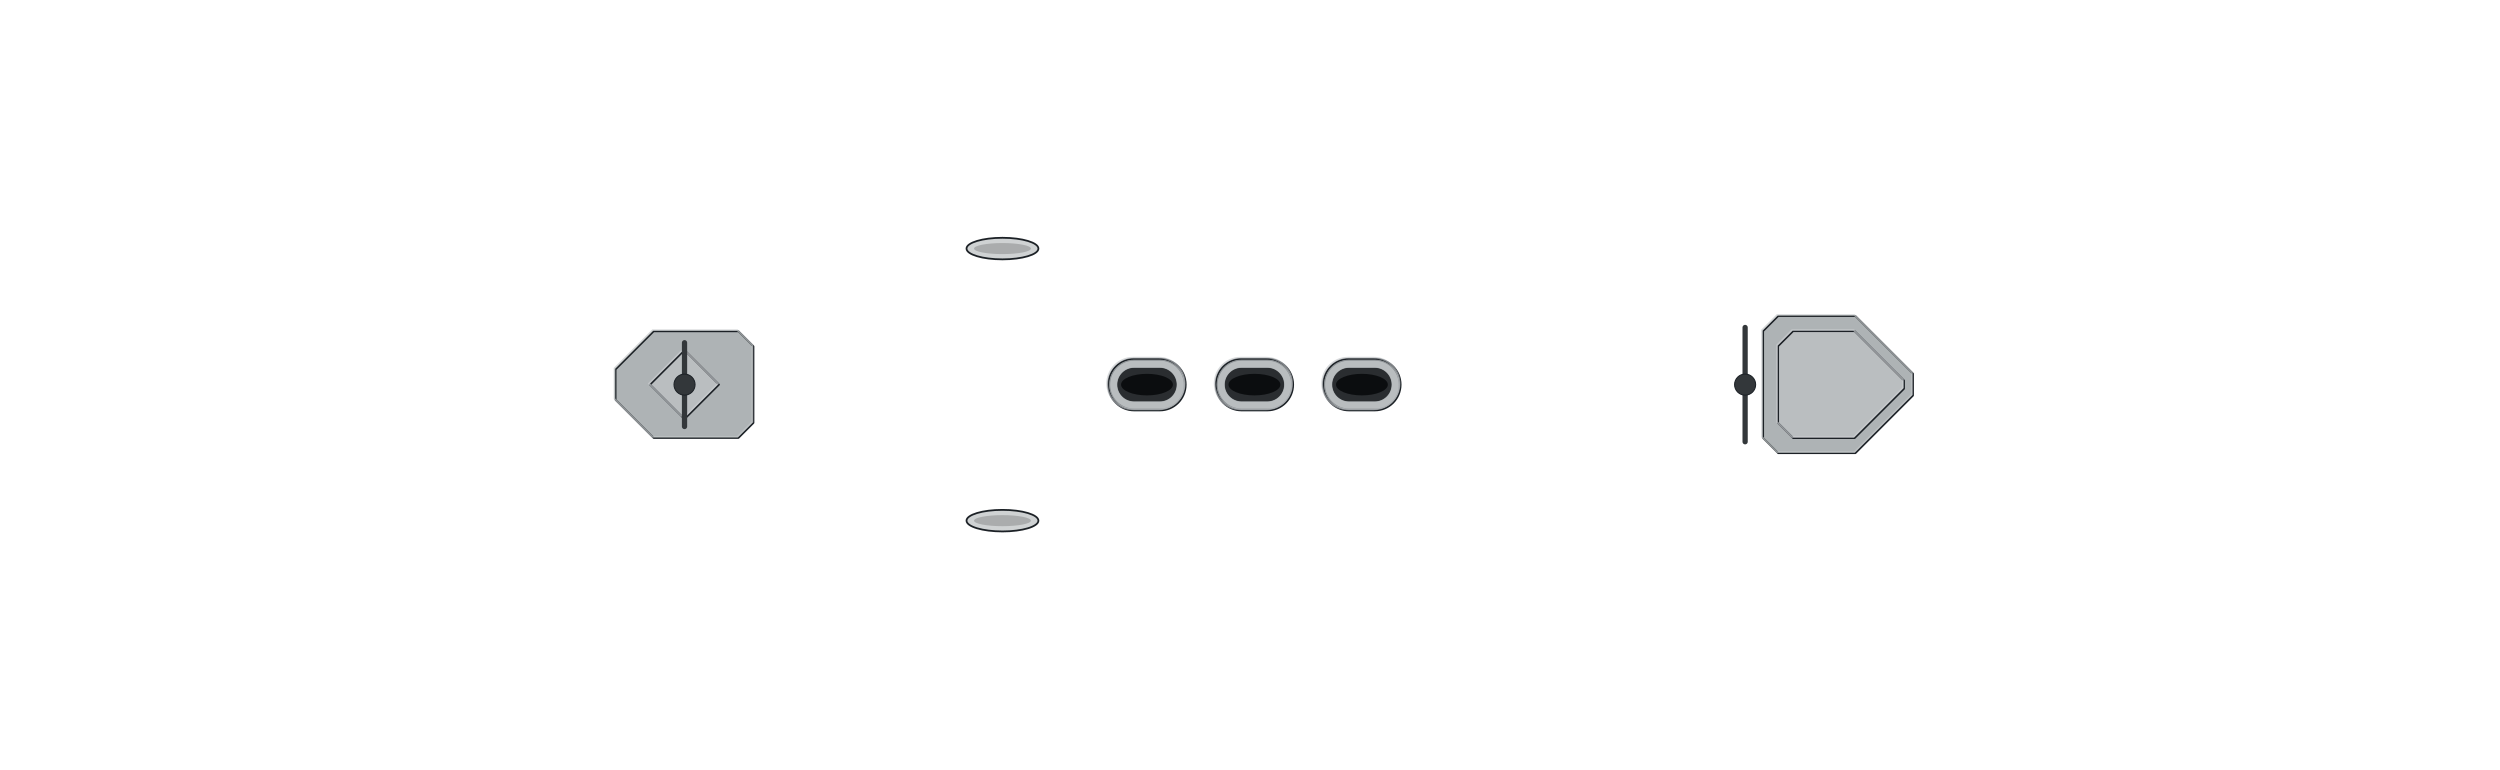
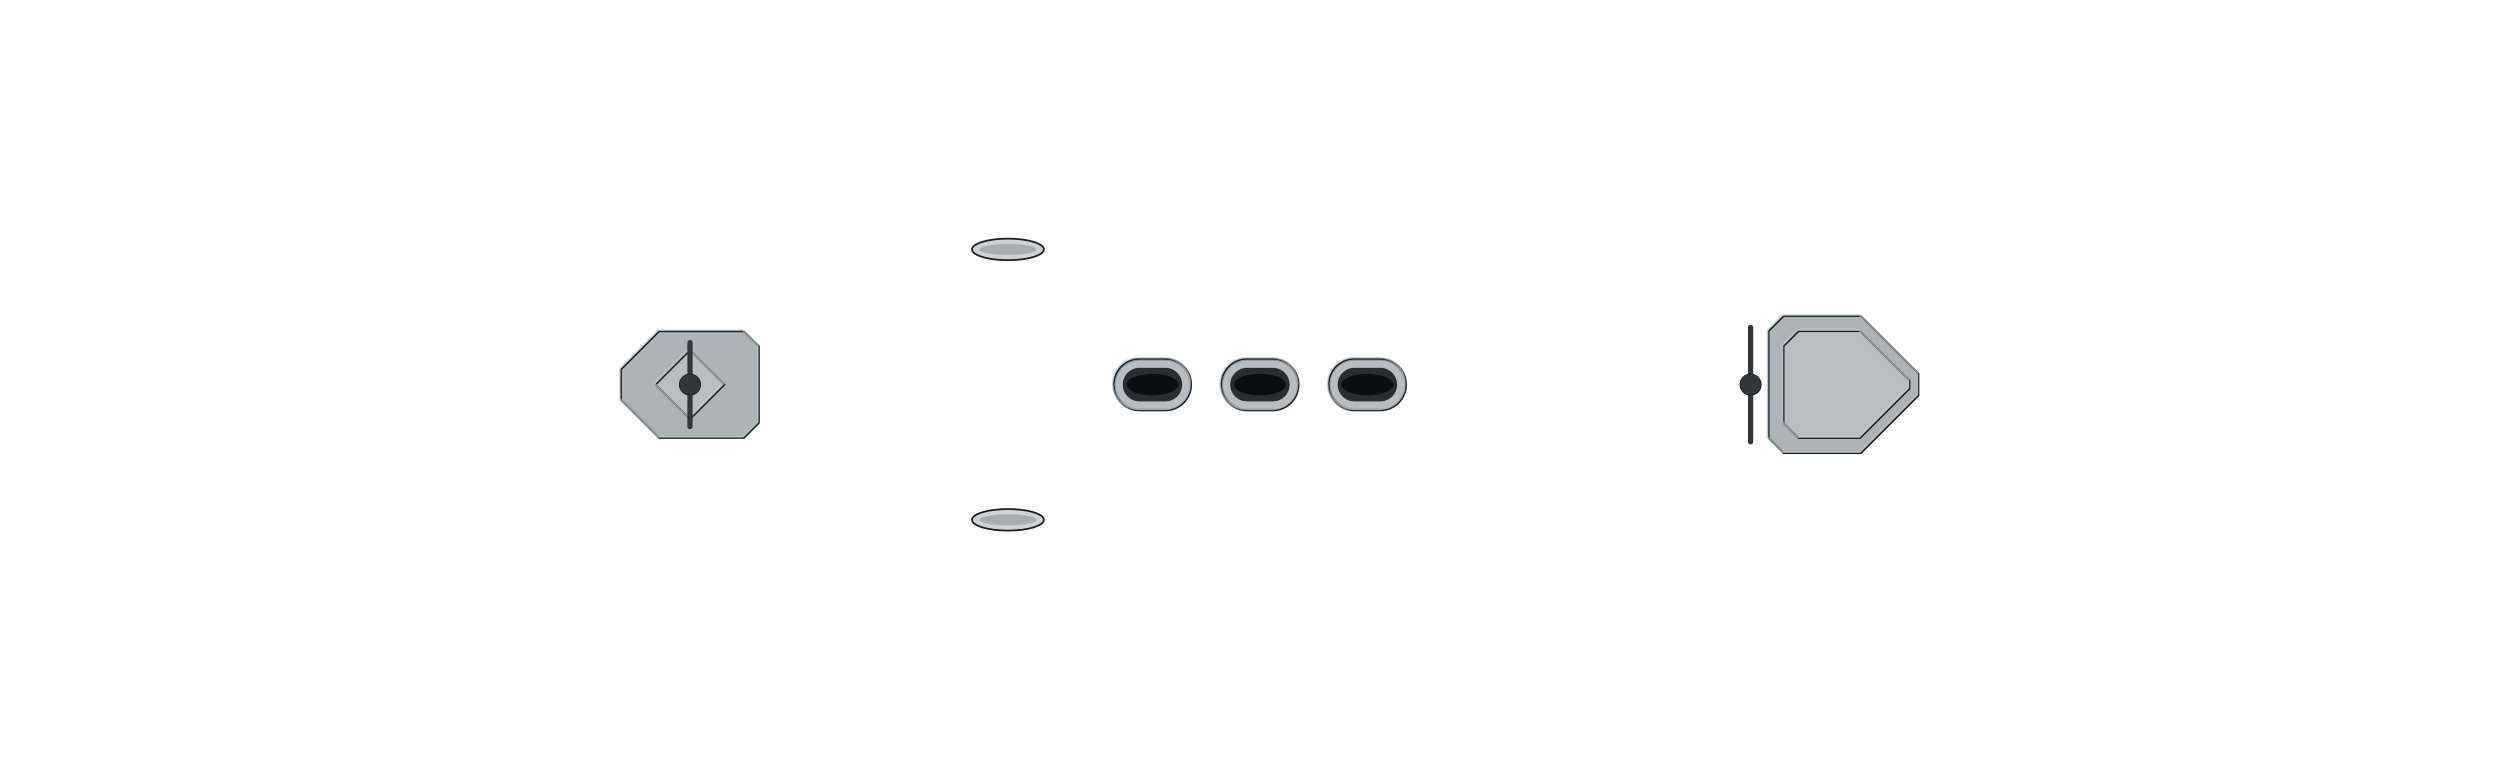
<svg xmlns="http://www.w3.org/2000/svg" width="1664" height="512" viewBox="-83.2 -25.6 166.4 51.2" shape-rendering="geometricPrecision">
  <defs>
    <clipPath id="hullclip">
      <path d="M-79.75,-5.324 L-79.744,-5.472 L-79.727,-5.62 L-79.698,-5.767 L-79.657,-5.915 L-79.605,-6.063 L-79.541,-6.21 L-79.465,-6.357 L-79.378,-6.504 L-79.279,-6.65 L-79.169,-6.796 L-79.047,-6.941 L-78.913,-7.086 L-78.768,-7.23 L-78.612,-7.373 L-78.444,-7.516 L-78.264,-7.658 L-78.073,-7.799 L-77.871,-7.939 L-77.658,-8.079 L-77.433,-8.217 L-77.196,-8.354 L-76.949,-8.491 L-76.69,-8.626 L-76.42,-8.76 L-76.139,-8.893 L-75.847,-9.024 L-75.543,-9.155 L-75.229,-9.283 L-74.904,-9.411 L-74.568,-9.537 L-74.22,-9.661 L-73.862,-9.784 L-73.494,-9.905 L-73.114,-10.024 L-72.724,-10.142 L-72.323,-10.257 L-71.912,-10.371 L-71.49,-10.483 L-71.058,-10.593 L-70.615,-10.701 L-70.162,-10.807 L-69.699,-10.911 L-69.226,-11.012 L-68.742,-11.111 L-68.249,-11.208 L-67.745,-11.302 L-67.232,-11.394 L-66.708,-11.484 L-66.176,-11.57 L-65.633,-11.655 L-65.081,-11.736 L-64.519,-11.814 L-63.948,-11.89 L-63.368,-11.963 L-62.778,-12.033 L-62.179,-12.099 L-61.571,-12.163 L-60.954,-12.223 L-60.328,-12.28 L-59.694,-12.333 L-59.05,-12.383 L-58.398,-12.429 L-57.738,-12.472 L-57.069,-12.511 L-56.392,-12.546 L-55.706,-12.577 L-55.013,-12.604 L-54.311,-12.627 L-53.601,-12.646 L-52.884,-12.66 L-52.159,-12.669 L-51.426,-12.674 L-50.686,-12.675 L-49.938,-12.675 L-49.183,-12.675 L-48.421,-12.675 L-47.652,-12.675 L-46.876,-12.675 L-46.093,-12.675 L-45.303,-12.675 L-44.507,-12.675 L-43.704,-12.675 L-42.895,-12.675 L-42.079,-12.675 L-41.258,-12.675 L-40.43,-12.675 L-39.597,-12.675 L-38.757,-12.675 L-37.912,-12.675 L-37.062,-12.675 L-36.206,-12.675 L-35.345,-12.675 L-34.478,-12.675 L-33.607,-12.675 L-32.73,-12.675 L-31.849,-12.675 L-30.964,-12.675 L-30.073,-12.675 L-29.179,-12.675 L-28.28,-12.675 L-27.377,-12.675 L-26.47,-12.675 L-25.559,-12.675 L-24.644,-12.675 L-23.726,-12.675 L-22.804,-12.675 L-21.879,-12.675 L-20.951,-12.675 L-20.02,-12.675 L-19.085,-12.675 L-18.148,-12.675 L-17.209,-12.675 L-16.267,-12.675 L-15.322,-12.675 L-14.375,-12.675 L-13.426,-12.675 L-12.476,-12.675 L-11.523,-12.675 L-10.569,-12.675 L-9.613,-12.675 L-8.656,-12.675 L-7.697,-12.675 L-6.737,-12.675 L-5.777,-12.675 L-4.815,-12.675 L-3.853,-12.675 L-2.89,-12.675 L-1.927,-12.675 L-0.964,-12.675 L-0,-12.675 L0.964,-12.675 L1.927,-12.675 L2.89,-12.675 L3.853,-12.675 L4.815,-12.675 L5.777,-12.675 L6.737,-12.675 L7.697,-12.675 L8.656,-12.675 L9.613,-12.675 L10.569,-12.675 L11.523,-12.675 L12.476,-12.675 L13.426,-12.675 L14.375,-12.675 L15.322,-12.675 L16.267,-12.675 L17.209,-12.675 L18.148,-12.675 L19.085,-12.675 L20.02,-12.675 L20.951,-12.675 L21.879,-12.675 L22.804,-12.675 L23.726,-12.675 L24.644,-12.675 L25.559,-12.675 L26.47,-12.675 L27.377,-12.675 L28.28,-12.675 L29.179,-12.675 L30.073,-12.675 L30.964,-12.675 L31.849,-12.675 L32.73,-12.675 L33.607,-12.675 L34.478,-12.675 L35.345,-12.675 L36.206,-12.675 L37.062,-12.671 L37.912,-12.639 L38.757,-12.596 L39.597,-12.542 L40.43,-12.477 L41.258,-12.403 L42.079,-12.319 L42.895,-12.227 L43.704,-12.125 L44.507,-12.016 L45.303,-11.898 L46.093,-11.772 L46.876,-11.64 L47.652,-11.5 L48.421,-11.354 L49.183,-11.202 L49.938,-11.043 L50.686,-10.879 L51.426,-10.71 L52.159,-10.536 L52.884,-10.357 L53.601,-10.173 L54.311,-9.986 L55.013,-9.795 L55.706,-9.601 L56.392,-9.403 L57.069,-9.203 L57.738,-9 L58.398,-8.795 L59.05,-8.588 L59.694,-8.38 L60.328,-8.17 L60.954,-7.958 L61.571,-7.746 L62.179,-7.534 L62.778,-7.321 L63.368,-7.108 L63.948,-6.895 L64.519,-6.682 L65.081,-6.47 L65.633,-6.258 L66.176,-6.048 L66.708,-5.838 L67.232,-5.631 L67.745,-5.424 L68.249,-5.22 L68.742,-5.017 L69.226,-4.817 L69.699,-4.619 L70.162,-4.423 L70.615,-4.23 L71.058,-4.04 L71.49,-3.852 L71.912,-3.668 L72.323,-3.487 L72.724,-3.31 L73.114,-3.136 L73.494,-2.965 L73.862,-2.798 L74.22,-2.636 L74.568,-2.477 L74.904,-2.322 L75.229,-2.172 L75.543,-2.025 L75.847,-1.884 L76.139,-1.747 L76.42,-1.614 L76.69,-1.486 L76.949,-1.363 L77.196,-1.245 L77.433,-1.132 L77.658,-1.024 L77.871,-0.921 L78.073,-0.823 L78.264,-0.73 L78.444,-0.643 L78.612,-0.561 L78.768,-0.484 L78.913,-0.413 L79.047,-0.348 L79.169,-0.288 L79.279,-0.233 L79.378,-0.184 L79.465,-0.141 L79.541,-0.104 L79.605,-0.072 L79.657,-0.046 L79.698,-0.026 L79.727,-0.012 L79.727,0.012 L79.698,0.026 L79.657,0.046 L79.605,0.072 L79.541,0.104 L79.465,0.141 L79.378,0.184 L79.279,0.233 L79.169,0.288 L79.047,0.348 L78.913,0.413 L78.768,0.484 L78.612,0.561 L78.444,0.643 L78.264,0.73 L78.073,0.823 L77.871,0.921 L77.658,1.024 L77.433,1.132 L77.196,1.245 L76.949,1.363 L76.69,1.486 L76.42,1.614 L76.139,1.747 L75.847,1.884 L75.543,2.025 L75.229,2.172 L74.904,2.322 L74.568,2.477 L74.22,2.636 L73.862,2.798 L73.494,2.965 L73.114,3.136 L72.724,3.31 L72.323,3.487 L71.912,3.668 L71.49,3.852 L71.058,4.04 L70.615,4.23 L70.162,4.423 L69.699,4.619 L69.226,4.817 L68.742,5.017 L68.249,5.22 L67.745,5.424 L67.232,5.631 L66.708,5.838 L66.176,6.048 L65.633,6.258 L65.081,6.47 L64.519,6.682 L63.948,6.895 L63.368,7.108 L62.778,7.321 L62.179,7.534 L61.571,7.746 L60.954,7.958 L60.328,8.17 L59.694,8.38 L59.05,8.588 L58.398,8.795 L57.738,9 L57.069,9.203 L56.392,9.403 L55.706,9.601 L55.013,9.795 L54.311,9.986 L53.601,10.173 L52.884,10.357 L52.159,10.536 L51.426,10.71 L50.686,10.879 L49.938,11.043 L49.183,11.202 L48.421,11.354 L47.652,11.5 L46.876,11.64 L46.093,11.772 L45.303,11.898 L44.507,12.016 L43.704,12.125 L42.895,12.227 L42.079,12.319 L41.258,12.403 L40.43,12.477 L39.597,12.542 L38.757,12.596 L37.912,12.639 L37.062,12.671 L36.206,12.675 L35.345,12.675 L34.478,12.675 L33.607,12.675 L32.73,12.675 L31.849,12.675 L30.964,12.675 L30.073,12.675 L29.179,12.675 L28.28,12.675 L27.377,12.675 L26.47,12.675 L25.559,12.675 L24.644,12.675 L23.726,12.675 L22.804,12.675 L21.879,12.675 L20.951,12.675 L20.02,12.675 L19.085,12.675 L18.148,12.675 L17.209,12.675 L16.267,12.675 L15.322,12.675 L14.375,12.675 L13.426,12.675 L12.476,12.675 L11.523,12.675 L10.569,12.675 L9.613,12.675 L8.656,12.675 L7.697,12.675 L6.737,12.675 L5.777,12.675 L4.815,12.675 L3.853,12.675 L2.89,12.675 L1.927,12.675 L0.964,12.675 L-0,12.675 L-0.964,12.675 L-1.927,12.675 L-2.89,12.675 L-3.853,12.675 L-4.815,12.675 L-5.777,12.675 L-6.737,12.675 L-7.697,12.675 L-8.656,12.675 L-9.613,12.675 L-10.569,12.675 L-11.523,12.675 L-12.476,12.675 L-13.426,12.675 L-14.375,12.675 L-15.322,12.675 L-16.267,12.675 L-17.209,12.675 L-18.148,12.675 L-19.085,12.675 L-20.02,12.675 L-20.951,12.675 L-21.879,12.675 L-22.804,12.675 L-23.726,12.675 L-24.644,12.675 L-25.559,12.675 L-26.47,12.675 L-27.377,12.675 L-28.28,12.675 L-29.179,12.675 L-30.073,12.675 L-30.964,12.675 L-31.849,12.675 L-32.73,12.675 L-33.607,12.675 L-34.478,12.675 L-35.345,12.675 L-36.206,12.675 L-37.062,12.675 L-37.912,12.675 L-38.757,12.675 L-39.597,12.675 L-40.43,12.675 L-41.258,12.675 L-42.079,12.675 L-42.895,12.675 L-43.704,12.675 L-44.507,12.675 L-45.303,12.675 L-46.093,12.675 L-46.876,12.675 L-47.652,12.675 L-48.421,12.675 L-49.183,12.675 L-49.938,12.675 L-50.686,12.675 L-51.426,12.674 L-52.159,12.669 L-52.884,12.66 L-53.601,12.646 L-54.311,12.627 L-55.013,12.604 L-55.706,12.577 L-56.392,12.546 L-57.069,12.511 L-57.738,12.472 L-58.398,12.429 L-59.05,12.383 L-59.694,12.333 L-60.328,12.28 L-60.954,12.223 L-61.571,12.163 L-62.179,12.099 L-62.778,12.033 L-63.368,11.963 L-63.948,11.89 L-64.519,11.814 L-65.081,11.736 L-65.633,11.655 L-66.176,11.57 L-66.708,11.484 L-67.232,11.394 L-67.745,11.302 L-68.249,11.208 L-68.742,11.111 L-69.226,11.012 L-69.699,10.911 L-70.162,10.807 L-70.615,10.701 L-71.058,10.593 L-71.49,10.483 L-71.912,10.371 L-72.323,10.257 L-72.724,10.142 L-73.114,10.024 L-73.494,9.905 L-73.862,9.784 L-74.22,9.661 L-74.568,9.537 L-74.904,9.411 L-75.229,9.283 L-75.543,9.155 L-75.847,9.024 L-76.139,8.893 L-76.42,8.76 L-76.69,8.626 L-76.949,8.491 L-77.196,8.354 L-77.433,8.217 L-77.658,8.079 L-77.871,7.939 L-78.073,7.799 L-78.264,7.658 L-78.444,7.516 L-78.612,7.373 L-78.768,7.23 L-78.913,7.086 L-79.047,6.941 L-79.169,6.796 L-79.279,6.65 L-79.378,6.504 L-79.465,6.357 L-79.541,6.21 L-79.605,6.063 L-79.657,5.915 L-79.698,5.767 L-79.727,5.62 L-79.744,5.472 L-79.75,5.324 Z" />
    </clipPath>
    <clipPath id="deckclip">
      <path d="M-79.75,-4.774 L-79.744,-4.922 L-79.727,-5.07 L-79.698,-5.217 L-79.657,-5.365 L-79.605,-5.513 L-79.541,-5.66 L-79.465,-5.807 L-79.378,-5.954 L-79.279,-6.1 L-79.169,-6.246 L-79.047,-6.391 L-78.913,-6.536 L-78.768,-6.68 L-78.612,-6.823 L-78.444,-6.966 L-78.264,-7.108 L-78.073,-7.249 L-77.871,-7.389 L-77.658,-7.529 L-77.433,-7.667 L-77.196,-7.804 L-76.949,-7.941 L-76.69,-8.076 L-76.42,-8.21 L-76.139,-8.343 L-75.847,-8.474 L-75.543,-8.605 L-75.229,-8.733 L-74.904,-8.861 L-74.568,-8.987 L-74.22,-9.111 L-73.862,-9.234 L-73.494,-9.355 L-73.114,-9.474 L-72.724,-9.592 L-72.323,-9.707 L-71.912,-9.821 L-71.49,-9.933 L-71.058,-10.043 L-70.615,-10.151 L-70.162,-10.257 L-69.699,-10.361 L-69.226,-10.462 L-68.742,-10.561 L-68.249,-10.658 L-67.745,-10.752 L-67.232,-10.844 L-66.708,-10.934 L-66.176,-11.02 L-65.633,-11.105 L-65.081,-11.186 L-64.519,-11.264 L-63.948,-11.34 L-63.368,-11.413 L-62.778,-11.483 L-62.179,-11.549 L-61.571,-11.613 L-60.954,-11.673 L-60.328,-11.73 L-59.694,-11.783 L-59.05,-11.833 L-58.398,-11.879 L-57.738,-11.922 L-57.069,-11.961 L-56.392,-11.996 L-55.706,-12.027 L-55.013,-12.054 L-54.311,-12.077 L-53.601,-12.096 L-52.884,-12.11 L-52.159,-12.119 L-51.426,-12.124 L-50.686,-12.125 L-49.938,-12.125 L-49.183,-12.125 L-48.421,-12.125 L-47.652,-12.125 L-46.876,-12.125 L-46.093,-12.125 L-45.303,-12.125 L-44.507,-12.125 L-43.704,-12.125 L-42.895,-12.125 L-42.079,-12.125 L-41.258,-12.125 L-40.43,-12.125 L-39.597,-12.125 L-38.757,-12.125 L-37.912,-12.125 L-37.062,-12.125 L-36.206,-12.125 L-35.345,-12.125 L-34.478,-12.125 L-33.607,-12.125 L-32.73,-12.125 L-31.849,-12.125 L-30.964,-12.125 L-30.073,-12.125 L-29.179,-12.125 L-28.28,-12.125 L-27.377,-12.125 L-26.47,-12.125 L-25.559,-12.125 L-24.644,-12.125 L-23.726,-12.125 L-22.804,-12.125 L-21.879,-12.125 L-20.951,-12.125 L-20.02,-12.125 L-19.085,-12.125 L-18.148,-12.125 L-17.209,-12.125 L-16.267,-12.125 L-15.322,-12.125 L-14.375,-12.125 L-13.426,-12.125 L-12.476,-12.125 L-11.523,-12.125 L-10.569,-12.125 L-9.613,-12.125 L-8.656,-12.125 L-7.697,-12.125 L-6.737,-12.125 L-5.777,-12.125 L-4.815,-12.125 L-3.853,-12.125 L-2.89,-12.125 L-1.927,-12.125 L-0.964,-12.125 L-0,-12.125 L0.964,-12.125 L1.927,-12.125 L2.89,-12.125 L3.853,-12.125 L4.815,-12.125 L5.777,-12.125 L6.737,-12.125 L7.697,-12.125 L8.656,-12.125 L9.613,-12.125 L10.569,-12.125 L11.523,-12.125 L12.476,-12.125 L13.426,-12.125 L14.375,-12.125 L15.322,-12.125 L16.267,-12.125 L17.209,-12.125 L18.148,-12.125 L19.085,-12.125 L20.02,-12.125 L20.951,-12.125 L21.879,-12.125 L22.804,-12.125 L23.726,-12.125 L24.644,-12.125 L25.559,-12.125 L26.47,-12.125 L27.377,-12.125 L28.28,-12.125 L29.179,-12.125 L30.073,-12.125 L30.964,-12.125 L31.849,-12.125 L32.73,-12.125 L33.607,-12.125 L34.478,-12.125 L35.345,-12.125 L36.206,-12.125 L37.062,-12.121 L37.912,-12.089 L38.757,-12.046 L39.597,-11.992 L40.43,-11.927 L41.258,-11.853 L42.079,-11.769 L42.895,-11.677 L43.704,-11.575 L44.507,-11.466 L45.303,-11.348 L46.093,-11.222 L46.876,-11.09 L47.652,-10.95 L48.421,-10.804 L49.183,-10.652 L49.938,-10.493 L50.686,-10.329 L51.426,-10.16 L52.159,-9.986 L52.884,-9.807 L53.601,-9.623 L54.311,-9.436 L55.013,-9.245 L55.706,-9.051 L56.392,-8.853 L57.069,-8.653 L57.738,-8.45 L58.398,-8.245 L59.05,-8.038 L59.694,-7.83 L60.328,-7.62 L60.954,-7.408 L61.571,-7.196 L62.179,-6.984 L62.778,-6.771 L63.368,-6.558 L63.948,-6.345 L64.519,-6.132 L65.081,-5.92 L65.633,-5.708 L66.176,-5.498 L66.708,-5.288 L67.232,-5.081 L67.745,-4.874 L68.249,-4.67 L68.742,-4.467 L69.226,-4.267 L69.699,-4.069 L70.162,-3.873 L70.615,-3.68 L71.058,-3.49 L71.49,-3.302 L71.912,-3.118 L72.323,-2.937 L72.724,-2.76 L73.114,-2.586 L73.494,-2.415 L73.862,-2.248 L74.22,-2.086 L74.568,-1.927 L74.904,-1.772 L75.229,-1.622 L75.543,-1.475 L75.847,-1.334 L76.139,-1.197 L76.42,-1.064 L76.69,-0.936 L76.949,-0.813 L77.196,-0.695 L77.433,-0.582 L77.658,-0.474 L77.871,-0.371 L78.073,-0.273 L78.264,-0.18 L78.444,-0.093 L78.612,-0.011 L78.612,0.011 L78.444,0.093 L78.264,0.18 L78.073,0.273 L77.871,0.371 L77.658,0.474 L77.433,0.582 L77.196,0.695 L76.949,0.813 L76.69,0.936 L76.42,1.064 L76.139,1.197 L75.847,1.334 L75.543,1.475 L75.229,1.622 L74.904,1.772 L74.568,1.927 L74.22,2.086 L73.862,2.248 L73.494,2.415 L73.114,2.586 L72.724,2.76 L72.323,2.937 L71.912,3.118 L71.49,3.302 L71.058,3.49 L70.615,3.68 L70.162,3.873 L69.699,4.069 L69.226,4.267 L68.742,4.467 L68.249,4.67 L67.745,4.874 L67.232,5.081 L66.708,5.288 L66.176,5.498 L65.633,5.708 L65.081,5.92 L64.519,6.132 L63.948,6.345 L63.368,6.558 L62.778,6.771 L62.179,6.984 L61.571,7.196 L60.954,7.408 L60.328,7.62 L59.694,7.83 L59.05,8.038 L58.398,8.245 L57.738,8.45 L57.069,8.653 L56.392,8.853 L55.706,9.051 L55.013,9.245 L54.311,9.436 L53.601,9.623 L52.884,9.807 L52.159,9.986 L51.426,10.16 L50.686,10.329 L49.938,10.493 L49.183,10.652 L48.421,10.804 L47.652,10.95 L46.876,11.09 L46.093,11.222 L45.303,11.348 L44.507,11.466 L43.704,11.575 L42.895,11.677 L42.079,11.769 L41.258,11.853 L40.43,11.927 L39.597,11.992 L38.757,12.046 L37.912,12.089 L37.062,12.121 L36.206,12.125 L35.345,12.125 L34.478,12.125 L33.607,12.125 L32.73,12.125 L31.849,12.125 L30.964,12.125 L30.073,12.125 L29.179,12.125 L28.28,12.125 L27.377,12.125 L26.47,12.125 L25.559,12.125 L24.644,12.125 L23.726,12.125 L22.804,12.125 L21.879,12.125 L20.951,12.125 L20.02,12.125 L19.085,12.125 L18.148,12.125 L17.209,12.125 L16.267,12.125 L15.322,12.125 L14.375,12.125 L13.426,12.125 L12.476,12.125 L11.523,12.125 L10.569,12.125 L9.613,12.125 L8.656,12.125 L7.697,12.125 L6.737,12.125 L5.777,12.125 L4.815,12.125 L3.853,12.125 L2.89,12.125 L1.927,12.125 L0.964,12.125 L-0,12.125 L-0.964,12.125 L-1.927,12.125 L-2.89,12.125 L-3.853,12.125 L-4.815,12.125 L-5.777,12.125 L-6.737,12.125 L-7.697,12.125 L-8.656,12.125 L-9.613,12.125 L-10.569,12.125 L-11.523,12.125 L-12.476,12.125 L-13.426,12.125 L-14.375,12.125 L-15.322,12.125 L-16.267,12.125 L-17.209,12.125 L-18.148,12.125 L-19.085,12.125 L-20.02,12.125 L-20.951,12.125 L-21.879,12.125 L-22.804,12.125 L-23.726,12.125 L-24.644,12.125 L-25.559,12.125 L-26.47,12.125 L-27.377,12.125 L-28.28,12.125 L-29.179,12.125 L-30.073,12.125 L-30.964,12.125 L-31.849,12.125 L-32.73,12.125 L-33.607,12.125 L-34.478,12.125 L-35.345,12.125 L-36.206,12.125 L-37.062,12.125 L-37.912,12.125 L-38.757,12.125 L-39.597,12.125 L-40.43,12.125 L-41.258,12.125 L-42.079,12.125 L-42.895,12.125 L-43.704,12.125 L-44.507,12.125 L-45.303,12.125 L-46.093,12.125 L-46.876,12.125 L-47.652,12.125 L-48.421,12.125 L-49.183,12.125 L-49.938,12.125 L-50.686,12.125 L-51.426,12.124 L-52.159,12.119 L-52.884,12.11 L-53.601,12.096 L-54.311,12.077 L-55.013,12.054 L-55.706,12.027 L-56.392,11.996 L-57.069,11.961 L-57.738,11.922 L-58.398,11.879 L-59.05,11.833 L-59.694,11.783 L-60.328,11.73 L-60.954,11.673 L-61.571,11.613 L-62.179,11.549 L-62.778,11.483 L-63.368,11.413 L-63.948,11.34 L-64.519,11.264 L-65.081,11.186 L-65.633,11.105 L-66.176,11.02 L-66.708,10.934 L-67.232,10.844 L-67.745,10.752 L-68.249,10.658 L-68.742,10.561 L-69.226,10.462 L-69.699,10.361 L-70.162,10.257 L-70.615,10.151 L-71.058,10.043 L-71.49,9.933 L-71.912,9.821 L-72.323,9.707 L-72.724,9.592 L-73.114,9.474 L-73.494,9.355 L-73.862,9.234 L-74.22,9.111 L-74.568,8.987 L-74.904,8.861 L-75.229,8.733 L-75.543,8.605 L-75.847,8.474 L-76.139,8.343 L-76.42,8.21 L-76.69,8.076 L-76.949,7.941 L-77.196,7.804 L-77.433,7.667 L-77.658,7.529 L-77.871,7.389 L-78.073,7.249 L-78.264,7.108 L-78.444,6.966 L-78.612,6.823 L-78.768,6.68 L-78.913,6.536 L-79.047,6.391 L-79.169,6.246 L-79.279,6.1 L-79.378,5.954 L-79.465,5.807 L-79.541,5.66 L-79.605,5.513 L-79.657,5.365 L-79.698,5.217 L-79.727,5.07 L-79.744,4.922 L-79.75,4.774 Z" />
    </clipPath>
  </defs>
-   <path d="M35.155,-4.563 L40.297,-4.563 L44.13,-0.73 L44.13,0.73 L40.297,4.563 L35.155,4.563 L34.155,3.563 L34.155,-3.563 Z" fill="#aeb3b5" stroke="#1c2126" stroke-width="0.12" stroke-linejoin="round" />
-   <path d="M35.155,-4.563 L40.297,-4.563 L44.13,-0.73 L44.13,0.73 L40.297,4.563 L35.155,4.563 L34.155,3.563 L34.155,-3.563 Z" fill="none" stroke="#c2c6c8" stroke-width="0.108" transform="translate(-0.072,-0.072)" stroke-opacity="0.7" />
-   <path d="M36.153,-3.559 L40.246,-3.559 L43.532,-0.274 L43.532,0.274 L40.246,3.559 L36.153,3.559 L35.153,2.559 L35.153,-2.559 Z" fill="#babec0" stroke="#1c2126" stroke-width="0.12" stroke-linejoin="round" />
-   <path d="M36.153,-3.559 L40.246,-3.559 L43.532,-0.274 L43.532,0.274 L40.246,3.559 L36.153,3.559 L35.153,2.559 L35.153,-2.559 Z" fill="none" stroke="#cbced0" stroke-width="0.108" transform="translate(-0.072,-0.072)" stroke-opacity="0.7" />
-   <path d="M-39.692,-3.549 L-34.049,-3.549 L-33.049,-2.549 L-33.049,2.549 L-34.049,3.549 L-39.692,3.549 L-42.227,1.014 L-42.227,-1.014 Z" fill="#aeb3b5" stroke="#1c2126" stroke-width="0.12" stroke-linejoin="round" />
-   <path d="M-39.692,-3.549 L-34.049,-3.549 L-33.049,-2.549 L-33.049,2.549 L-34.049,3.549 L-39.692,3.549 L-42.227,1.014 L-42.227,-1.014 Z" fill="none" stroke="#c2c6c8" stroke-width="0.108" transform="translate(-0.072,-0.072)" stroke-opacity="0.7" />
-   <path d="M-37.778,-2.155 L-37.498,-2.155 L-35.344,0 L-35.344,0 L-37.498,2.155 L-37.778,2.155 L-39.932,0 L-39.932,0 Z" fill="#babec0" stroke="#1c2126" stroke-width="0.12" stroke-linejoin="round" />
-   <path d="M-37.778,-2.155 L-37.498,-2.155 L-35.344,0 L-35.344,0 L-37.498,2.155 L-37.778,2.155 L-39.932,0 L-39.932,0 Z" fill="none" stroke="#cbced0" stroke-width="0.108" transform="translate(-0.072,-0.072)" stroke-opacity="0.7" />
-   <ellipse cx="-16.476" cy="9.055" rx="2.393" ry="0.718" fill="#cfd2d3" stroke="#1c2126" stroke-width="0.12" stroke-linejoin="round" />
-   <ellipse cx="-16.476" cy="9.055" rx="1.893" ry="0.368" fill="#aaacad" />
-   <ellipse cx="-16.476" cy="-9.055" rx="2.393" ry="0.718" fill="#cfd2d3" stroke="#1c2126" stroke-width="0.12" stroke-linejoin="round" />
-   <ellipse cx="-16.476" cy="-9.055" rx="1.893" ry="0.368" fill="#aaacad" />
-   <path d="M6.59,-1.718 L8.308,-1.718 A1.718,1.718 0 0 1 10.025,0 L10.025,0 A1.718,1.718 0 0 1 8.308,1.718 L6.59,1.718 A1.718,1.718 0 0 1 4.872,0 L4.872,0 A1.718,1.718 0 0 1 6.59,-1.718 Z" fill="#a2a7aa" stroke="#1c2126" stroke-width="0.12" stroke-linejoin="round" />
-   <path d="M6.59,-1.118 L8.308,-1.118 A1.118,1.118 0 0 1 9.425,0 L9.425,0 A1.118,1.118 0 0 1 8.308,1.118 L6.59,1.118 A1.118,1.118 0 0 1 5.472,0 L5.472,0 A1.118,1.118 0 0 1 6.59,-1.118 Z" fill="#2a2d30" />
-   <path d="M6.59,-1.518 L8.308,-1.518 A1.518,1.518 0 0 1 9.825,0 L9.825,0 A1.518,1.518 0 0 1 8.308,1.518 L6.59,1.518 A1.518,1.518 0 0 1 5.072,0 L5.072,0 A1.518,1.518 0 0 1 6.59,-1.518 Z" fill="none" stroke="#868b8e" stroke-width="0.25" />
-   <ellipse cx="7.449" cy="0" rx="1.726" ry="0.718" fill="#0b0d0f" />
-   <path d="M6.59,-1.368 L8.308,-1.368 A1.368,1.368 0 0 1 9.675,0 L9.675,0 A1.368,1.368 0 0 1 8.308,1.368 L6.59,1.368 A1.368,1.368 0 0 1 5.222,0 L5.222,0 A1.368,1.368 0 0 1 6.59,-1.368 Z" fill="none" stroke="#b9bdbf" stroke-width="0.45" />
-   <path d="M6.59,-1.718 L8.308,-1.718 A1.718,1.718 0 0 1 10.025,0 L10.025,0 A1.718,1.718 0 0 1 8.308,1.718 L6.59,1.718 A1.718,1.718 0 0 1 4.872,0 L4.872,0 A1.718,1.718 0 0 1 6.59,-1.718 Z" fill="none" stroke="#bec1c4" stroke-width="0.12" transform="translate(-0.072,-0.072)" stroke-opacity="0.6" />
-   <path d="M-0.563,-1.718 L1.155,-1.718 A1.718,1.718 0 0 1 2.872,0 L2.872,0 A1.718,1.718 0 0 1 1.155,1.718 L-0.563,1.718 A1.718,1.718 0 0 1 -2.28,0 L-2.28,0 A1.718,1.718 0 0 1 -0.563,-1.718 Z" fill="#a2a7aa" stroke="#1c2126" stroke-width="0.12" stroke-linejoin="round" />
-   <path d="M-0.563,-1.118 L1.155,-1.118 A1.118,1.118 0 0 1 2.272,0 L2.272,0 A1.118,1.118 0 0 1 1.155,1.118 L-0.563,1.118 A1.118,1.118 0 0 1 -1.68,0 L-1.68,0 A1.118,1.118 0 0 1 -0.563,-1.118 Z" fill="#2a2d30" />
-   <path d="M-0.563,-1.518 L1.155,-1.518 A1.518,1.518 0 0 1 2.672,0 L2.672,0 A1.518,1.518 0 0 1 1.155,1.518 L-0.563,1.518 A1.518,1.518 0 0 1 -2.08,0 L-2.08,0 A1.518,1.518 0 0 1 -0.563,-1.518 Z" fill="none" stroke="#868b8e" stroke-width="0.25" />
-   <ellipse cx="0.296" cy="0" rx="1.726" ry="0.718" fill="#0b0d0f" />
-   <path d="M-0.563,-1.368 L1.155,-1.368 A1.368,1.368 0 0 1 2.522,0 L2.522,0 A1.368,1.368 0 0 1 1.155,1.368 L-0.563,1.368 A1.368,1.368 0 0 1 -1.93,0 L-1.93,0 A1.368,1.368 0 0 1 -0.563,-1.368 Z" fill="none" stroke="#b9bdbf" stroke-width="0.45" />
-   <path d="M-0.563,-1.718 L1.155,-1.718 A1.718,1.718 0 0 1 2.872,0 L2.872,0 A1.718,1.718 0 0 1 1.155,1.718 L-0.563,1.718 A1.718,1.718 0 0 1 -2.28,0 L-2.28,0 A1.718,1.718 0 0 1 -0.563,-1.718 Z" fill="none" stroke="#bec1c4" stroke-width="0.12" transform="translate(-0.072,-0.072)" stroke-opacity="0.6" />
-   <path d="M-7.716,-1.718 L-5.998,-1.718 A1.718,1.718 0 0 1 -4.28,0 L-4.28,0 A1.718,1.718 0 0 1 -5.998,1.718 L-7.716,1.718 A1.718,1.718 0 0 1 -9.433,0 L-9.433,0 A1.718,1.718 0 0 1 -7.716,-1.718 Z" fill="#a2a7aa" stroke="#1c2126" stroke-width="0.12" stroke-linejoin="round" />
-   <path d="M-7.716,-1.118 L-5.998,-1.118 A1.118,1.118 0 0 1 -4.88,0 L-4.88,0 A1.118,1.118 0 0 1 -5.998,1.118 L-7.716,1.118 A1.118,1.118 0 0 1 -8.833,0 L-8.833,0 A1.118,1.118 0 0 1 -7.716,-1.118 Z" fill="#2a2d30" />
-   <path d="M-7.716,-1.518 L-5.998,-1.518 A1.518,1.518 0 0 1 -4.48,0 L-4.48,0 A1.518,1.518 0 0 1 -5.998,1.518 L-7.716,1.518 A1.518,1.518 0 0 1 -9.233,0 L-9.233,0 A1.518,1.518 0 0 1 -7.716,-1.518 Z" fill="none" stroke="#868b8e" stroke-width="0.25" />
-   <ellipse cx="-6.857" cy="0" rx="1.726" ry="0.718" fill="#0b0d0f" />
-   <path d="M-7.716,-1.368 L-5.998,-1.368 A1.368,1.368 0 0 1 -4.63,0 L-4.63,0 A1.368,1.368 0 0 1 -5.998,1.368 L-7.716,1.368 A1.368,1.368 0 0 1 -9.083,0 L-9.083,0 A1.368,1.368 0 0 1 -7.716,-1.368 Z" fill="none" stroke="#b9bdbf" stroke-width="0.45" />
-   <path d="M-7.716,-1.718 L-5.998,-1.718 A1.718,1.718 0 0 1 -4.28,0 L-4.28,0 A1.718,1.718 0 0 1 -5.998,1.718 L-7.716,1.718 A1.718,1.718 0 0 1 -9.433,0 L-9.433,0 A1.718,1.718 0 0 1 -7.716,-1.718 Z" fill="none" stroke="#bec1c4" stroke-width="0.12" transform="translate(-0.072,-0.072)" stroke-opacity="0.6" />
-   <line x1="32.955" y1="-3.803" x2="32.955" y2="3.803" stroke="#33373a" stroke-width="0.35" stroke-linecap="round" />
-   <circle cx="32.955" cy="0" r="0.7" fill="#33373a" stroke="#1c2126" stroke-width="0.072" stroke-linejoin="round" />
-   <line x1="-37.638" y1="-2.788" x2="-37.638" y2="2.788" stroke="#33373a" stroke-width="0.35" stroke-linecap="round" />
-   <circle cx="-37.638" cy="0" r="0.7" fill="#33373a" stroke="#1c2126" stroke-width="0.072" stroke-linejoin="round" />
+   <path d="M35.519,-4.563 L40.661,-4.563 L44.494,-0.73 L44.494,0.73 L40.661,4.563 L35.519,4.563 L34.519,3.563 L34.519,-3.563 Z" fill="#aeb3b5" stroke="#1c2126" stroke-width="0.12" stroke-linejoin="round" />
+   <path d="M35.519,-4.563 L40.661,-4.563 L44.494,-0.73 L44.494,0.73 L40.661,4.563 L35.519,4.563 L34.519,3.563 L34.519,-3.563 Z" fill="none" stroke="#c2c6c8" stroke-width="0.108" transform="translate(-0.072,-0.072)" stroke-opacity="0.7" />
+   <path d="M36.517,-3.559 L40.61,-3.559 L43.896,-0.274 L43.896,0.274 L40.61,3.559 L36.517,3.559 L35.517,2.559 L35.517,-2.559 Z" fill="#babec0" stroke="#1c2126" stroke-width="0.12" stroke-linejoin="round" />
+   <path d="M36.517,-3.559 L40.61,-3.559 L43.896,-0.274 L43.896,0.274 L40.61,3.559 L36.517,3.559 L35.517,2.559 L35.517,-2.559 Z" fill="none" stroke="#cbced0" stroke-width="0.108" transform="translate(-0.072,-0.072)" stroke-opacity="0.7" />
+   <path d="M-39.328,-3.549 L-33.685,-3.549 L-32.685,-2.549 L-32.685,2.549 L-33.685,3.549 L-39.328,3.549 L-41.863,1.014 L-41.863,-1.014 Z" fill="#aeb3b5" stroke="#1c2126" stroke-width="0.12" stroke-linejoin="round" />
+   <path d="M-39.328,-3.549 L-33.685,-3.549 L-32.685,-2.549 L-32.685,2.549 L-33.685,3.549 L-39.328,3.549 L-41.863,1.014 L-41.863,-1.014 Z" fill="none" stroke="#c2c6c8" stroke-width="0.108" transform="translate(-0.072,-0.072)" stroke-opacity="0.7" />
+   <path d="M-37.414,-2.155 L-37.134,-2.155 L-34.98,0 L-34.98,0 L-37.134,2.155 L-37.414,2.155 L-39.568,0 L-39.568,0 Z" fill="#babec0" stroke="#1c2126" stroke-width="0.12" stroke-linejoin="round" />
+   <path d="M-37.414,-2.155 L-37.134,-2.155 L-34.98,0 L-34.98,0 L-37.134,2.155 L-37.414,2.155 L-39.568,0 L-39.568,0 Z" fill="none" stroke="#cbced0" stroke-width="0.108" transform="translate(-0.072,-0.072)" stroke-opacity="0.7" />
+   <ellipse cx="-16.111" cy="8.999" rx="2.393" ry="0.718" fill="#cfd2d3" stroke="#1c2126" stroke-width="0.12" stroke-linejoin="round" />
+   <ellipse cx="-16.111" cy="8.999" rx="1.893" ry="0.368" fill="#aaacad" />
+   <ellipse cx="-16.111" cy="-8.999" rx="2.393" ry="0.718" fill="#cfd2d3" stroke="#1c2126" stroke-width="0.12" stroke-linejoin="round" />
+   <ellipse cx="-16.111" cy="-8.999" rx="1.893" ry="0.368" fill="#aaacad" />
+   <path d="M6.954,-1.717 L8.671,-1.717 A1.717,1.717 0 0 1 10.389,0 L10.389,0 A1.717,1.717 0 0 1 8.671,1.717 L6.954,1.717 A1.717,1.717 0 0 1 5.236,0 L5.236,0 A1.717,1.717 0 0 1 6.954,-1.717 Z" fill="#a2a7aa" stroke="#1c2126" stroke-width="0.12" stroke-linejoin="round" />
+   <path d="M6.954,-1.117 L8.671,-1.117 A1.117,1.117 0 0 1 9.789,0 L9.789,0 A1.117,1.117 0 0 1 8.671,1.117 L6.954,1.117 A1.117,1.117 0 0 1 5.836,0 L5.836,0 A1.117,1.117 0 0 1 6.954,-1.117 Z" fill="#2a2d30" />
+   <path d="M6.954,-1.517 L8.671,-1.517 A1.517,1.517 0 0 1 10.189,0 L10.189,0 A1.517,1.517 0 0 1 8.671,1.517 L6.954,1.517 A1.517,1.517 0 0 1 5.436,0 L5.436,0 A1.517,1.517 0 0 1 6.954,-1.517 Z" fill="none" stroke="#868b8e" stroke-width="0.25" />
+   <ellipse cx="7.812" cy="0" rx="1.726" ry="0.717" fill="#0b0d0f" />
+   <path d="M6.954,-1.367 L8.671,-1.367 A1.367,1.367 0 0 1 10.039,0 L10.039,0 A1.367,1.367 0 0 1 8.671,1.367 L6.954,1.367 A1.367,1.367 0 0 1 5.586,0 L5.586,0 A1.367,1.367 0 0 1 6.954,-1.367 Z" fill="none" stroke="#b9bdbf" stroke-width="0.45" />
+   <path d="M6.954,-1.717 L8.671,-1.717 A1.717,1.717 0 0 1 10.389,0 L10.389,0 A1.717,1.717 0 0 1 8.671,1.717 L6.954,1.717 A1.717,1.717 0 0 1 5.236,0 L5.236,0 A1.717,1.717 0 0 1 6.954,-1.717 Z" fill="none" stroke="#bec1c4" stroke-width="0.12" transform="translate(-0.072,-0.072)" stroke-opacity="0.6" />
+   <path d="M-0.199,-1.717 L1.519,-1.717 A1.717,1.717 0 0 1 3.236,0 L3.236,0 A1.717,1.717 0 0 1 1.519,1.717 L-0.199,1.717 A1.717,1.717 0 0 1 -1.916,0 L-1.916,0 A1.717,1.717 0 0 1 -0.199,-1.717 Z" fill="#a2a7aa" stroke="#1c2126" stroke-width="0.12" stroke-linejoin="round" />
+   <path d="M-0.199,-1.117 L1.519,-1.117 A1.117,1.117 0 0 1 2.636,0 L2.636,0 A1.117,1.117 0 0 1 1.519,1.117 L-0.199,1.117 A1.117,1.117 0 0 1 -1.316,0 L-1.316,0 A1.117,1.117 0 0 1 -0.199,-1.117 Z" fill="#2a2d30" />
+   <path d="M-0.199,-1.517 L1.519,-1.517 A1.517,1.517 0 0 1 3.036,0 L3.036,0 A1.517,1.517 0 0 1 1.519,1.517 L-0.199,1.517 A1.517,1.517 0 0 1 -1.716,0 L-1.716,0 A1.517,1.517 0 0 1 -0.199,-1.517 Z" fill="none" stroke="#868b8e" stroke-width="0.25" />
+   <ellipse cx="0.66" cy="0" rx="1.726" ry="0.717" fill="#0b0d0f" />
+   <path d="M-0.199,-1.367 L1.519,-1.367 A1.367,1.367 0 0 1 2.886,0 L2.886,0 A1.367,1.367 0 0 1 1.519,1.367 L-0.199,1.367 A1.367,1.367 0 0 1 -1.566,0 L-1.566,0 A1.367,1.367 0 0 1 -0.199,-1.367 Z" fill="none" stroke="#b9bdbf" stroke-width="0.45" />
+   <path d="M-0.199,-1.717 L1.519,-1.717 A1.717,1.717 0 0 1 3.236,0 L3.236,0 A1.717,1.717 0 0 1 1.519,1.717 L-0.199,1.717 A1.717,1.717 0 0 1 -1.916,0 L-1.916,0 A1.717,1.717 0 0 1 -0.199,-1.717 Z" fill="none" stroke="#bec1c4" stroke-width="0.12" transform="translate(-0.072,-0.072)" stroke-opacity="0.6" />
+   <path d="M-7.351,-1.717 L-5.634,-1.717 A1.717,1.717 0 0 1 -3.916,0 L-3.916,0 A1.717,1.717 0 0 1 -5.634,1.717 L-7.351,1.717 A1.717,1.717 0 0 1 -9.069,0 L-9.069,0 A1.717,1.717 0 0 1 -7.351,-1.717 Z" fill="#a2a7aa" stroke="#1c2126" stroke-width="0.12" stroke-linejoin="round" />
+   <path d="M-7.351,-1.117 L-5.634,-1.117 A1.117,1.117 0 0 1 -4.516,0 L-4.516,0 A1.117,1.117 0 0 1 -5.634,1.117 L-7.351,1.117 A1.117,1.117 0 0 1 -8.469,0 L-8.469,0 A1.117,1.117 0 0 1 -7.351,-1.117 Z" fill="#2a2d30" />
+   <path d="M-7.351,-1.517 L-5.634,-1.517 A1.517,1.517 0 0 1 -4.116,0 L-4.116,0 A1.517,1.517 0 0 1 -5.634,1.517 L-7.351,1.517 A1.517,1.517 0 0 1 -8.869,0 L-8.869,0 A1.517,1.517 0 0 1 -7.351,-1.517 Z" fill="none" stroke="#868b8e" stroke-width="0.25" />
+   <ellipse cx="-6.492" cy="0" rx="1.726" ry="0.717" fill="#0b0d0f" />
+   <path d="M-7.351,-1.367 L-5.634,-1.367 A1.367,1.367 0 0 1 -4.266,0 L-4.266,0 A1.367,1.367 0 0 1 -5.634,1.367 L-7.351,1.367 A1.367,1.367 0 0 1 -8.719,0 L-8.719,0 A1.367,1.367 0 0 1 -7.351,-1.367 Z" fill="none" stroke="#b9bdbf" stroke-width="0.45" />
+   <path d="M-7.351,-1.717 L-5.634,-1.717 A1.717,1.717 0 0 1 -3.916,0 L-3.916,0 A1.717,1.717 0 0 1 -5.634,1.717 L-7.351,1.717 A1.717,1.717 0 0 1 -9.069,0 L-9.069,0 A1.717,1.717 0 0 1 -7.351,-1.717 Z" fill="none" stroke="#bec1c4" stroke-width="0.12" transform="translate(-0.072,-0.072)" stroke-opacity="0.6" />
+   <line x1="33.319" y1="-3.803" x2="33.319" y2="3.803" stroke="#33373a" stroke-width="0.35" stroke-linecap="round" />
+   <circle cx="33.319" cy="0" r="0.7" fill="#33373a" stroke="#1c2126" stroke-width="0.072" stroke-linejoin="round" />
+   <line x1="-37.274" y1="-2.788" x2="-37.274" y2="2.788" stroke="#33373a" stroke-width="0.35" stroke-linecap="round" />
+   <circle cx="-37.274" cy="0" r="0.7" fill="#33373a" stroke="#1c2126" stroke-width="0.072" stroke-linejoin="round" />
</svg>
